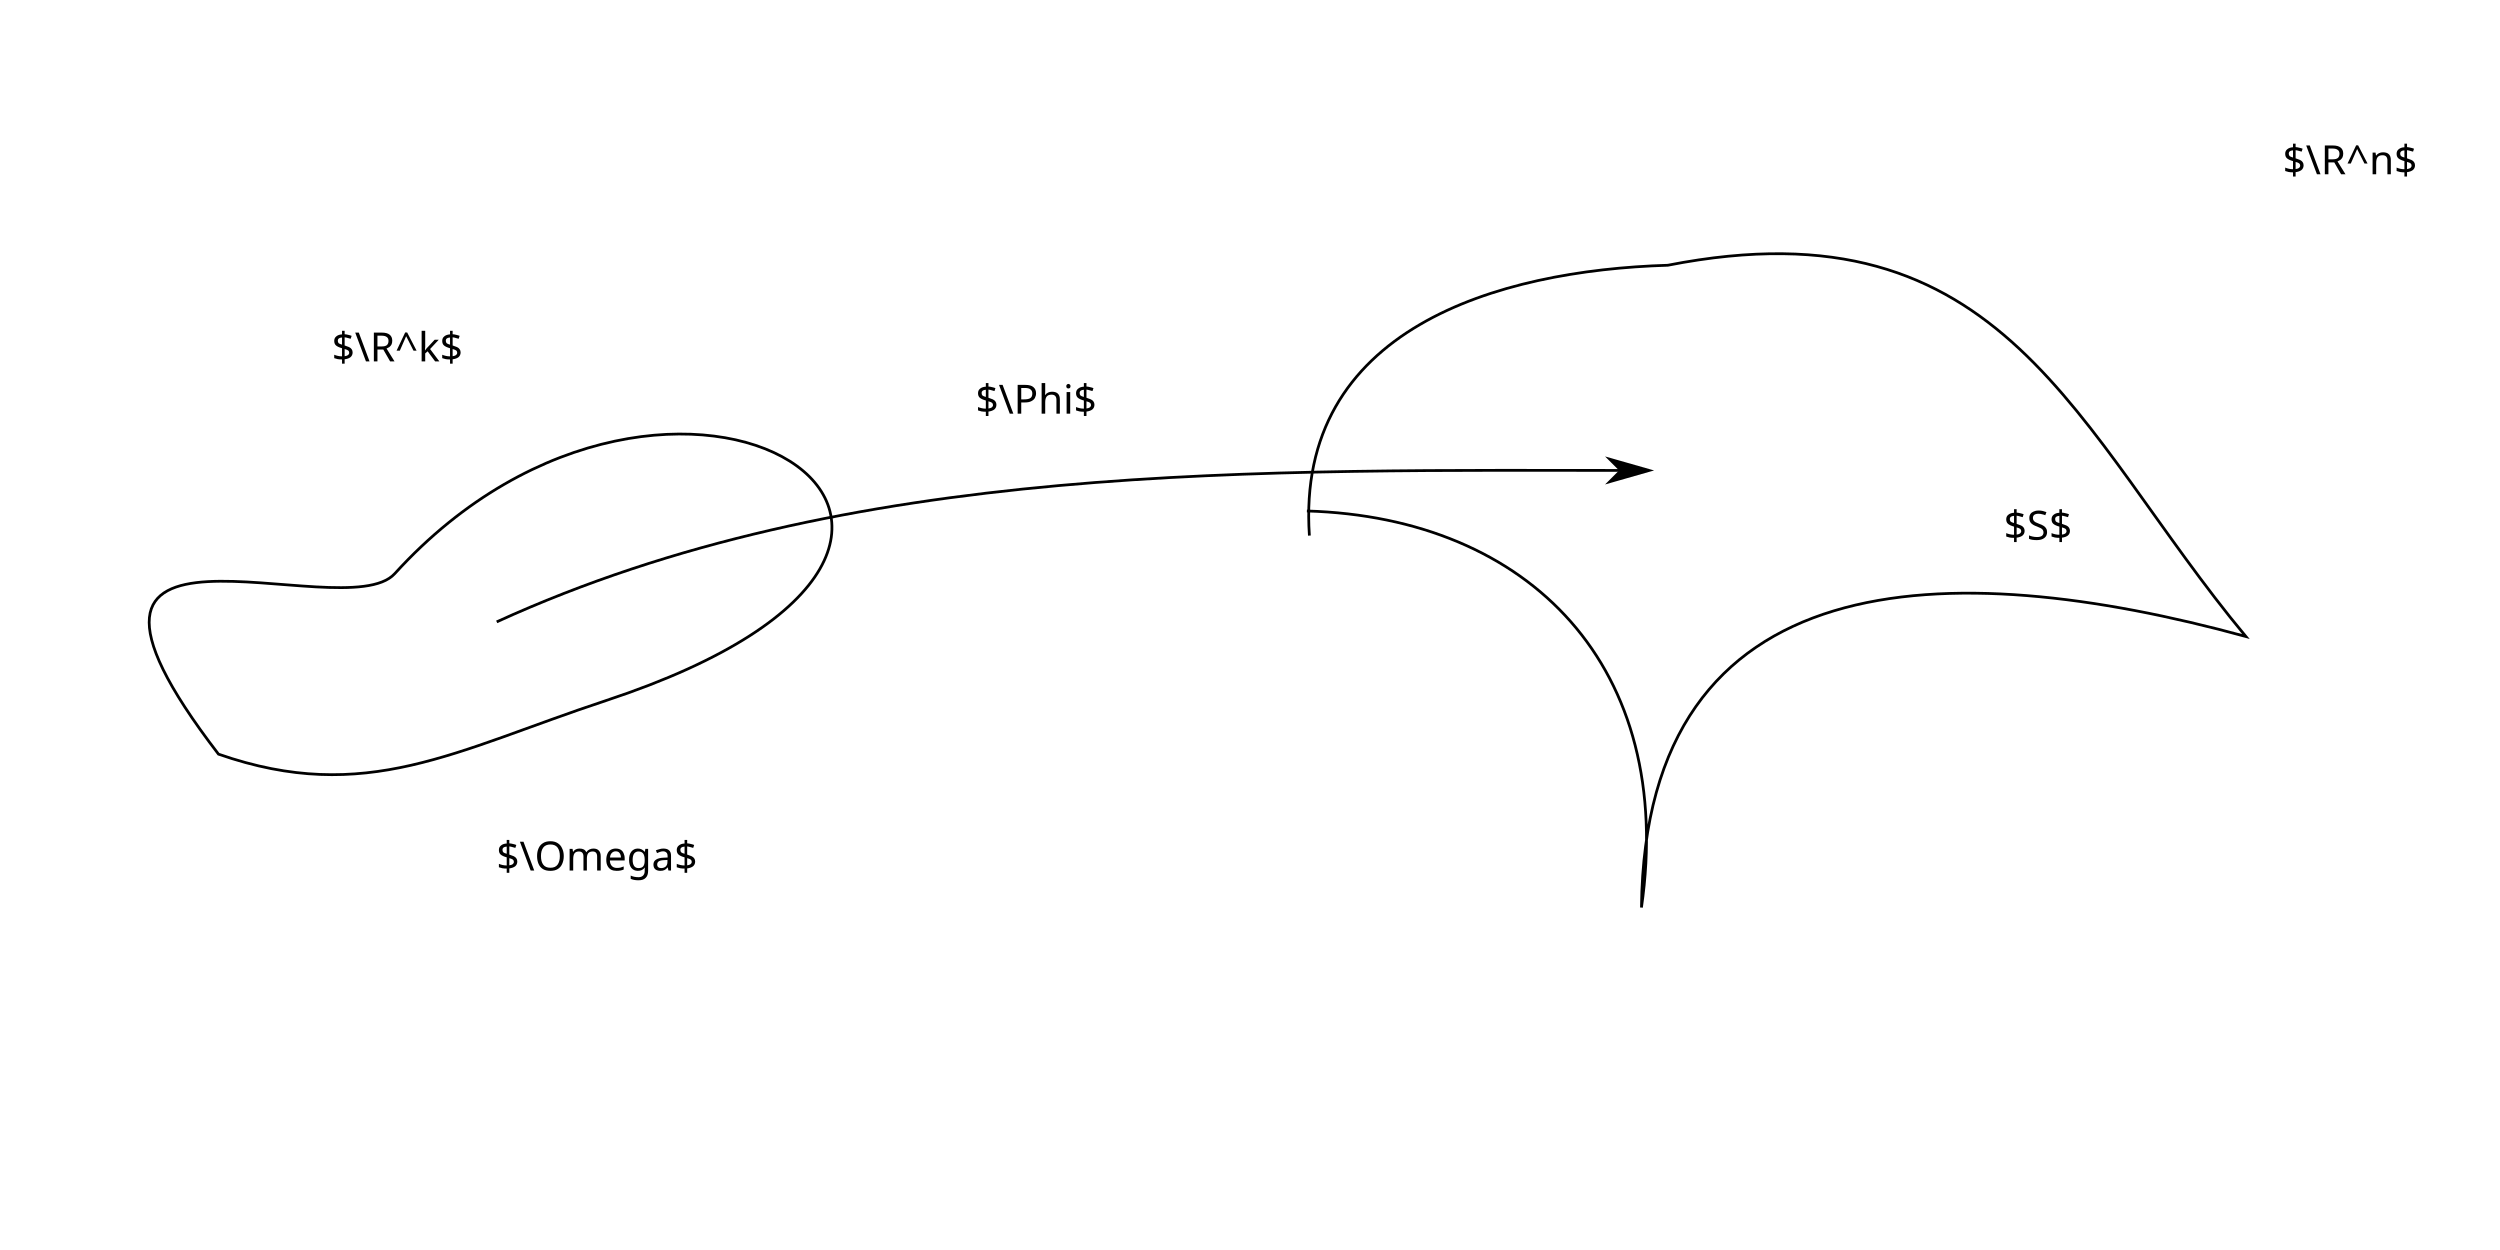
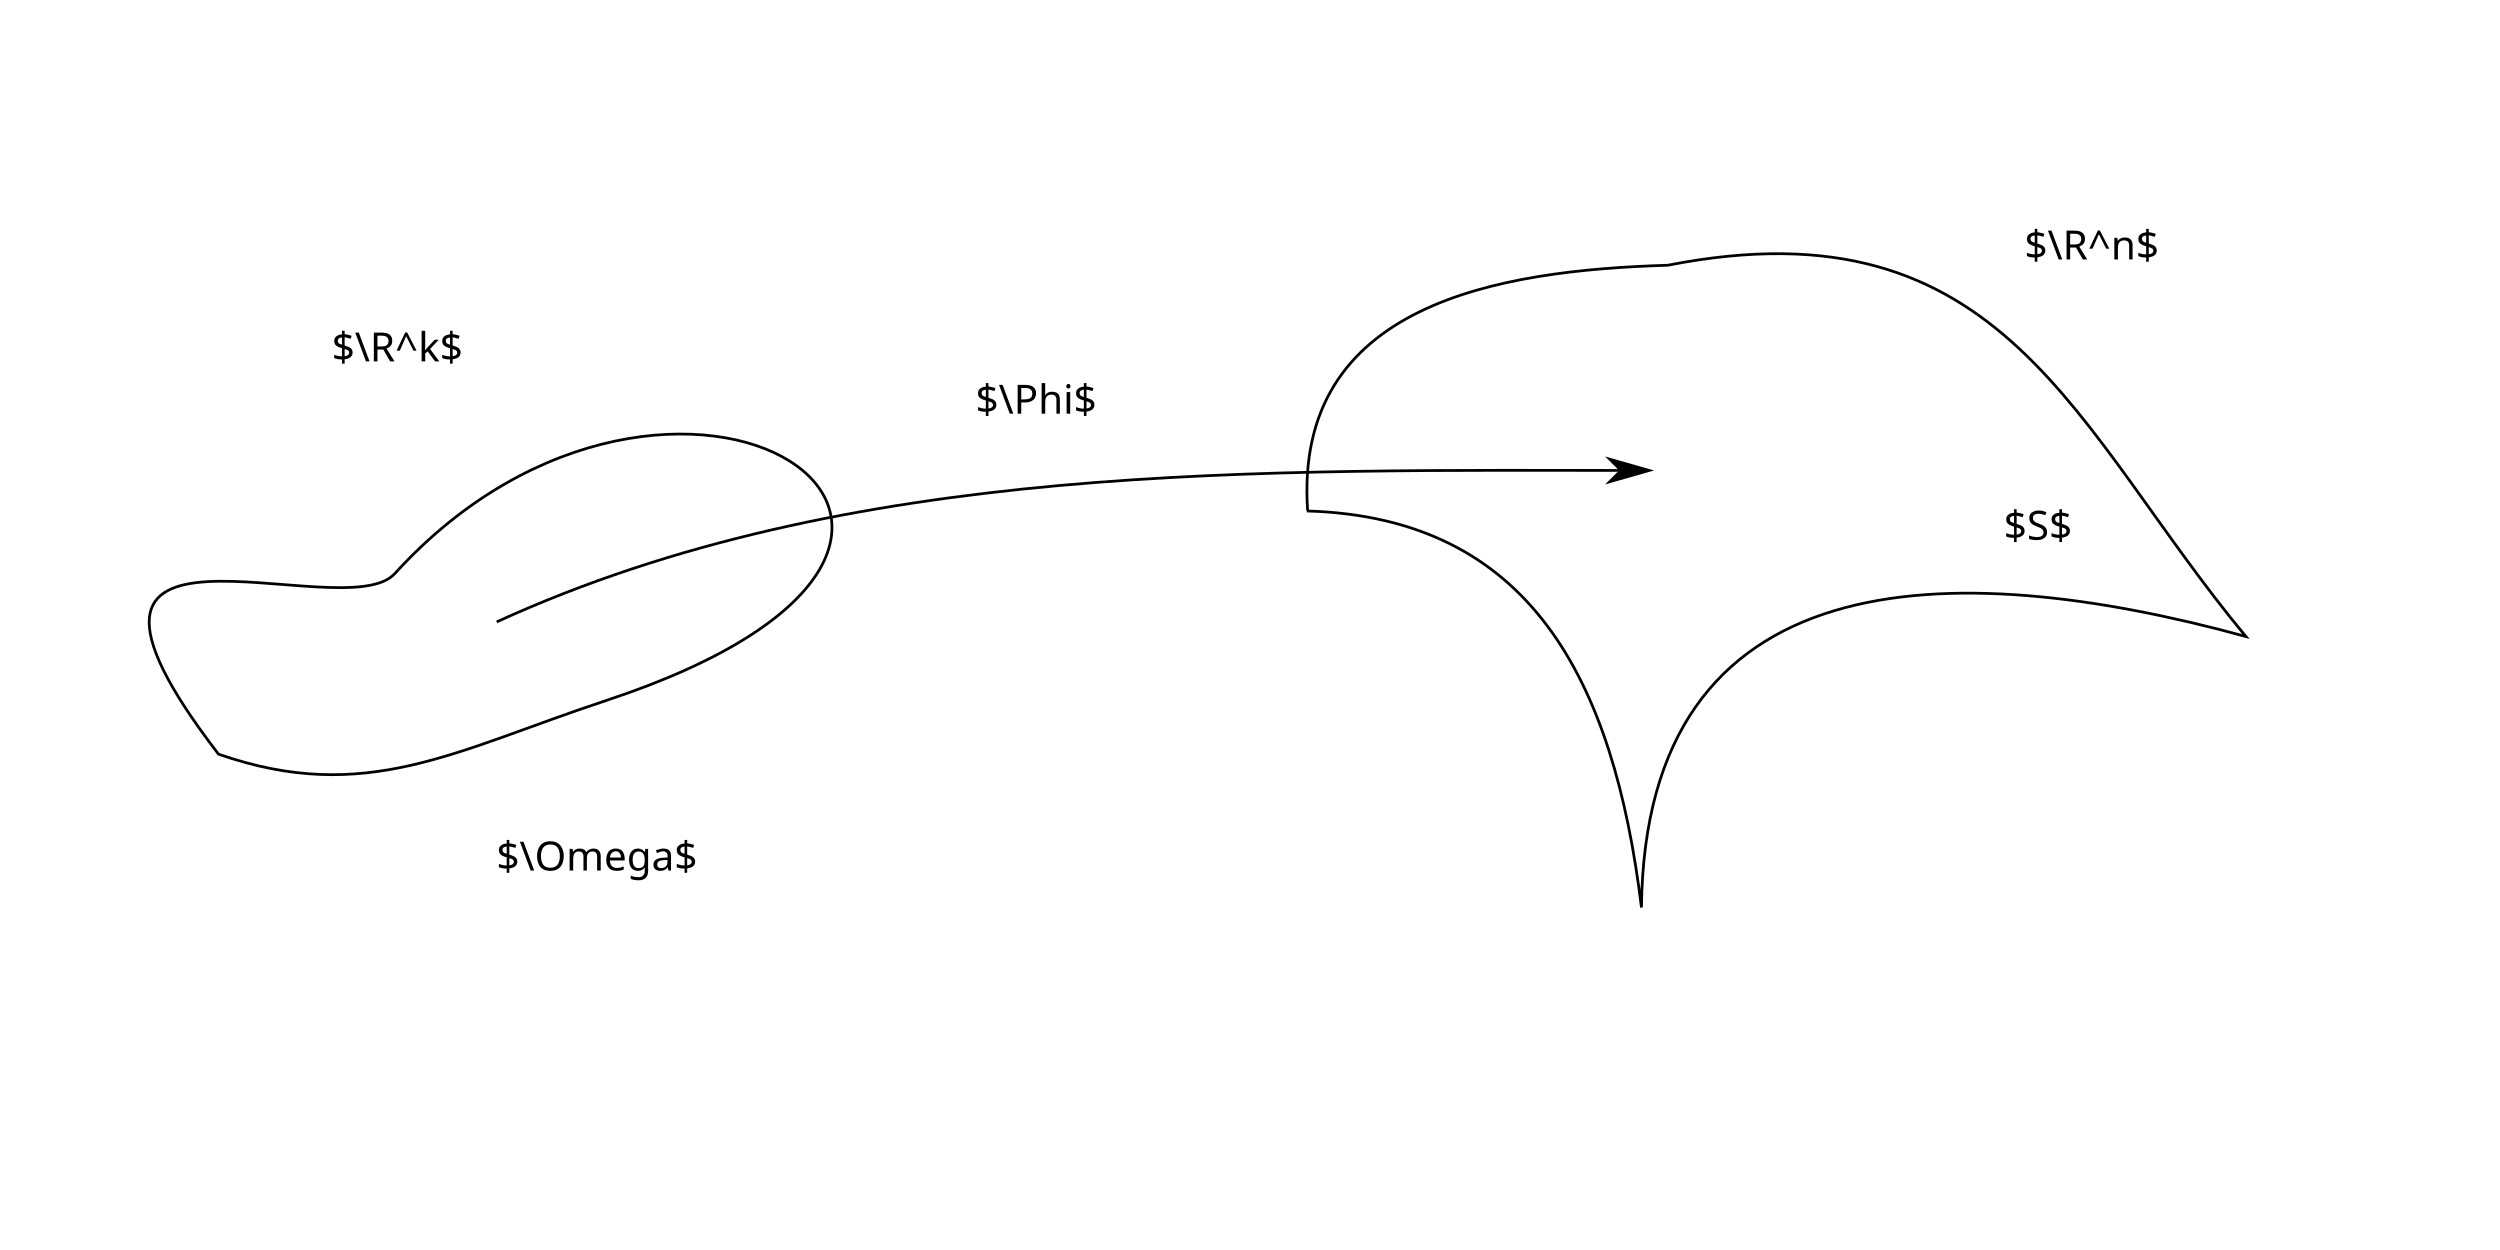
<svg xmlns="http://www.w3.org/2000/svg" width="240mm" height="120mm" viewBox="0 0 240 120" version="1.1" id="svg8">
  <defs id="defs2">
-     <marker style="overflow:visible;" id="Arrow1Lend" refX="0.0" refY="0.0" orient="auto">
-       <path transform="scale(0.8) rotate(180) translate(12.5,0)" style="fill-rule:evenodd;fill:context-stroke;stroke:context-stroke;stroke-width:1.0pt;" d="M 0.0,0.0 L 5.0,-5.0 L -12.5,0.0 L 5.0,5.0 L 0.0,0.0 z " id="path11717" />
+     <marker style="overflow:visible" id="Arrow1Lend" refX="0" refY="0" orient="auto">
+       <path transform="matrix(-0.8,0,0,-0.8,-10,0)" style="fill:context-stroke;fill-rule:evenodd;stroke:context-stroke;stroke-width:1pt" d="M 0,0 5,-5 -12.5,0 5,5 Z" id="path11717" />
    </marker>
  </defs>
  <g id="layer1" transform="translate(0,-177)">
    <path style="fill:none;stroke:#000000;stroke-width:0.265px;stroke-linecap:butt;stroke-linejoin:miter;stroke-opacity:1" d="m 20.975,249.398 c -20.343,-26.478 11.997,-11.916 16.915,-17.322 26.815,-29.469 67.533,-3.427 20.269,12.184 -14.427,4.765 -23.039,10.071 -37.184,5.138 z" id="path856" />
    <text xml:space="preserve" style="font-size:3.881px;line-height:1.25;font-family:sans-serif;-inkscape-font-specification:'sans-serif, Normal';stroke-width:0.265" x="47.661" y="260.572" id="text1938">
      <tspan id="tspan1936" style="stroke-width:0.265" x="47.661" y="260.572">$\Omega$</tspan>
    </text>
-     <path style="fill:none;stroke:#000000;stroke-width:0.265px;stroke-linecap:butt;stroke-linejoin:miter;stroke-opacity:1" d="m 125.702,228.417 c -1.355,-19.858 18.087,-25.464 34.406,-25.953 32.439,-6.359 39.046,15.853 55.495,35.639 -28.469,-7.782 -57.663,-7.454 -58.023,26.017 3.318,-23.02 -10.695,-37.441 -32.118,-38.066" id="path2055" />
+     <path style="fill:none;stroke:#000000;stroke-width:0.265px;stroke-linecap:butt;stroke-linejoin:miter;stroke-opacity:1" d="m 125.531,226.014 c -1.355,-19.858 18.258,-23.061 34.577,-23.551 32.439,-6.359 39.046,15.853 55.495,35.639 -28.469,-7.782 -57.663,-7.454 -58.023,26.017 -2.672,-21.912 -10.695,-37.441 -32.118,-38.066" id="path2055" />
    <text xml:space="preserve" style="font-size:3.881px;line-height:1.25;font-family:sans-serif;-inkscape-font-specification:'sans-serif, Normal';stroke-width:0.265" x="192.363" y="228.82" id="text3609">
      <tspan id="tspan3607" style="stroke-width:0.265" x="192.363" y="228.82">$S$</tspan>
    </text>
-     <text xml:space="preserve" style="font-size:3.881px;line-height:1.25;font-family:sans-serif;-inkscape-font-specification:'sans-serif, Normal';stroke-width:0.265" x="219.145" y="193.732" id="text4879">
-       <tspan id="tspan4877" style="stroke-width:0.265" x="219.145" y="193.732">$\R^n$</tspan>
+     <text xml:space="preserve" style="font-size:3.881px;line-height:1.25;font-family:sans-serif;-inkscape-font-specification:'sans-serif, Normal';stroke-width:0.265" x="194.35" y="201.908" id="text4879">
+       <tspan id="tspan4877" style="stroke-width:0.265" x="194.35" y="201.908">$\R^n$</tspan>
    </text>
    <text xml:space="preserve" style="font-size:3.881px;line-height:1.25;font-family:sans-serif;-inkscape-font-specification:'sans-serif, Normal';stroke-width:0.265" x="31.853" y="211.695" id="text8629">
      <tspan id="tspan8627" style="stroke-width:0.265" x="31.853" y="211.695">$\R^k$</tspan>
    </text>
    <path style="fill:none;stroke:#000000;stroke-width:0.265;stroke-linecap:butt;stroke-linejoin:miter;stroke-opacity:1;stroke-miterlimit:4;stroke-dasharray:none;marker-end:url(#Arrow1Lend)" d="M 47.683,236.7 C 81.622,221.19 120.769,222.163 158.281,222.163" id="path11712" />
    <text xml:space="preserve" style="font-size:3.881px;line-height:1.25;font-family:sans-serif;-inkscape-font-specification:'sans-serif, Normal';stroke-width:0.265" x="93.655" y="216.716" id="text14665">
      <tspan id="tspan14663" style="stroke-width:0.265" x="93.655" y="216.716">$\Phi$</tspan>
    </text>
  </g>
</svg>
